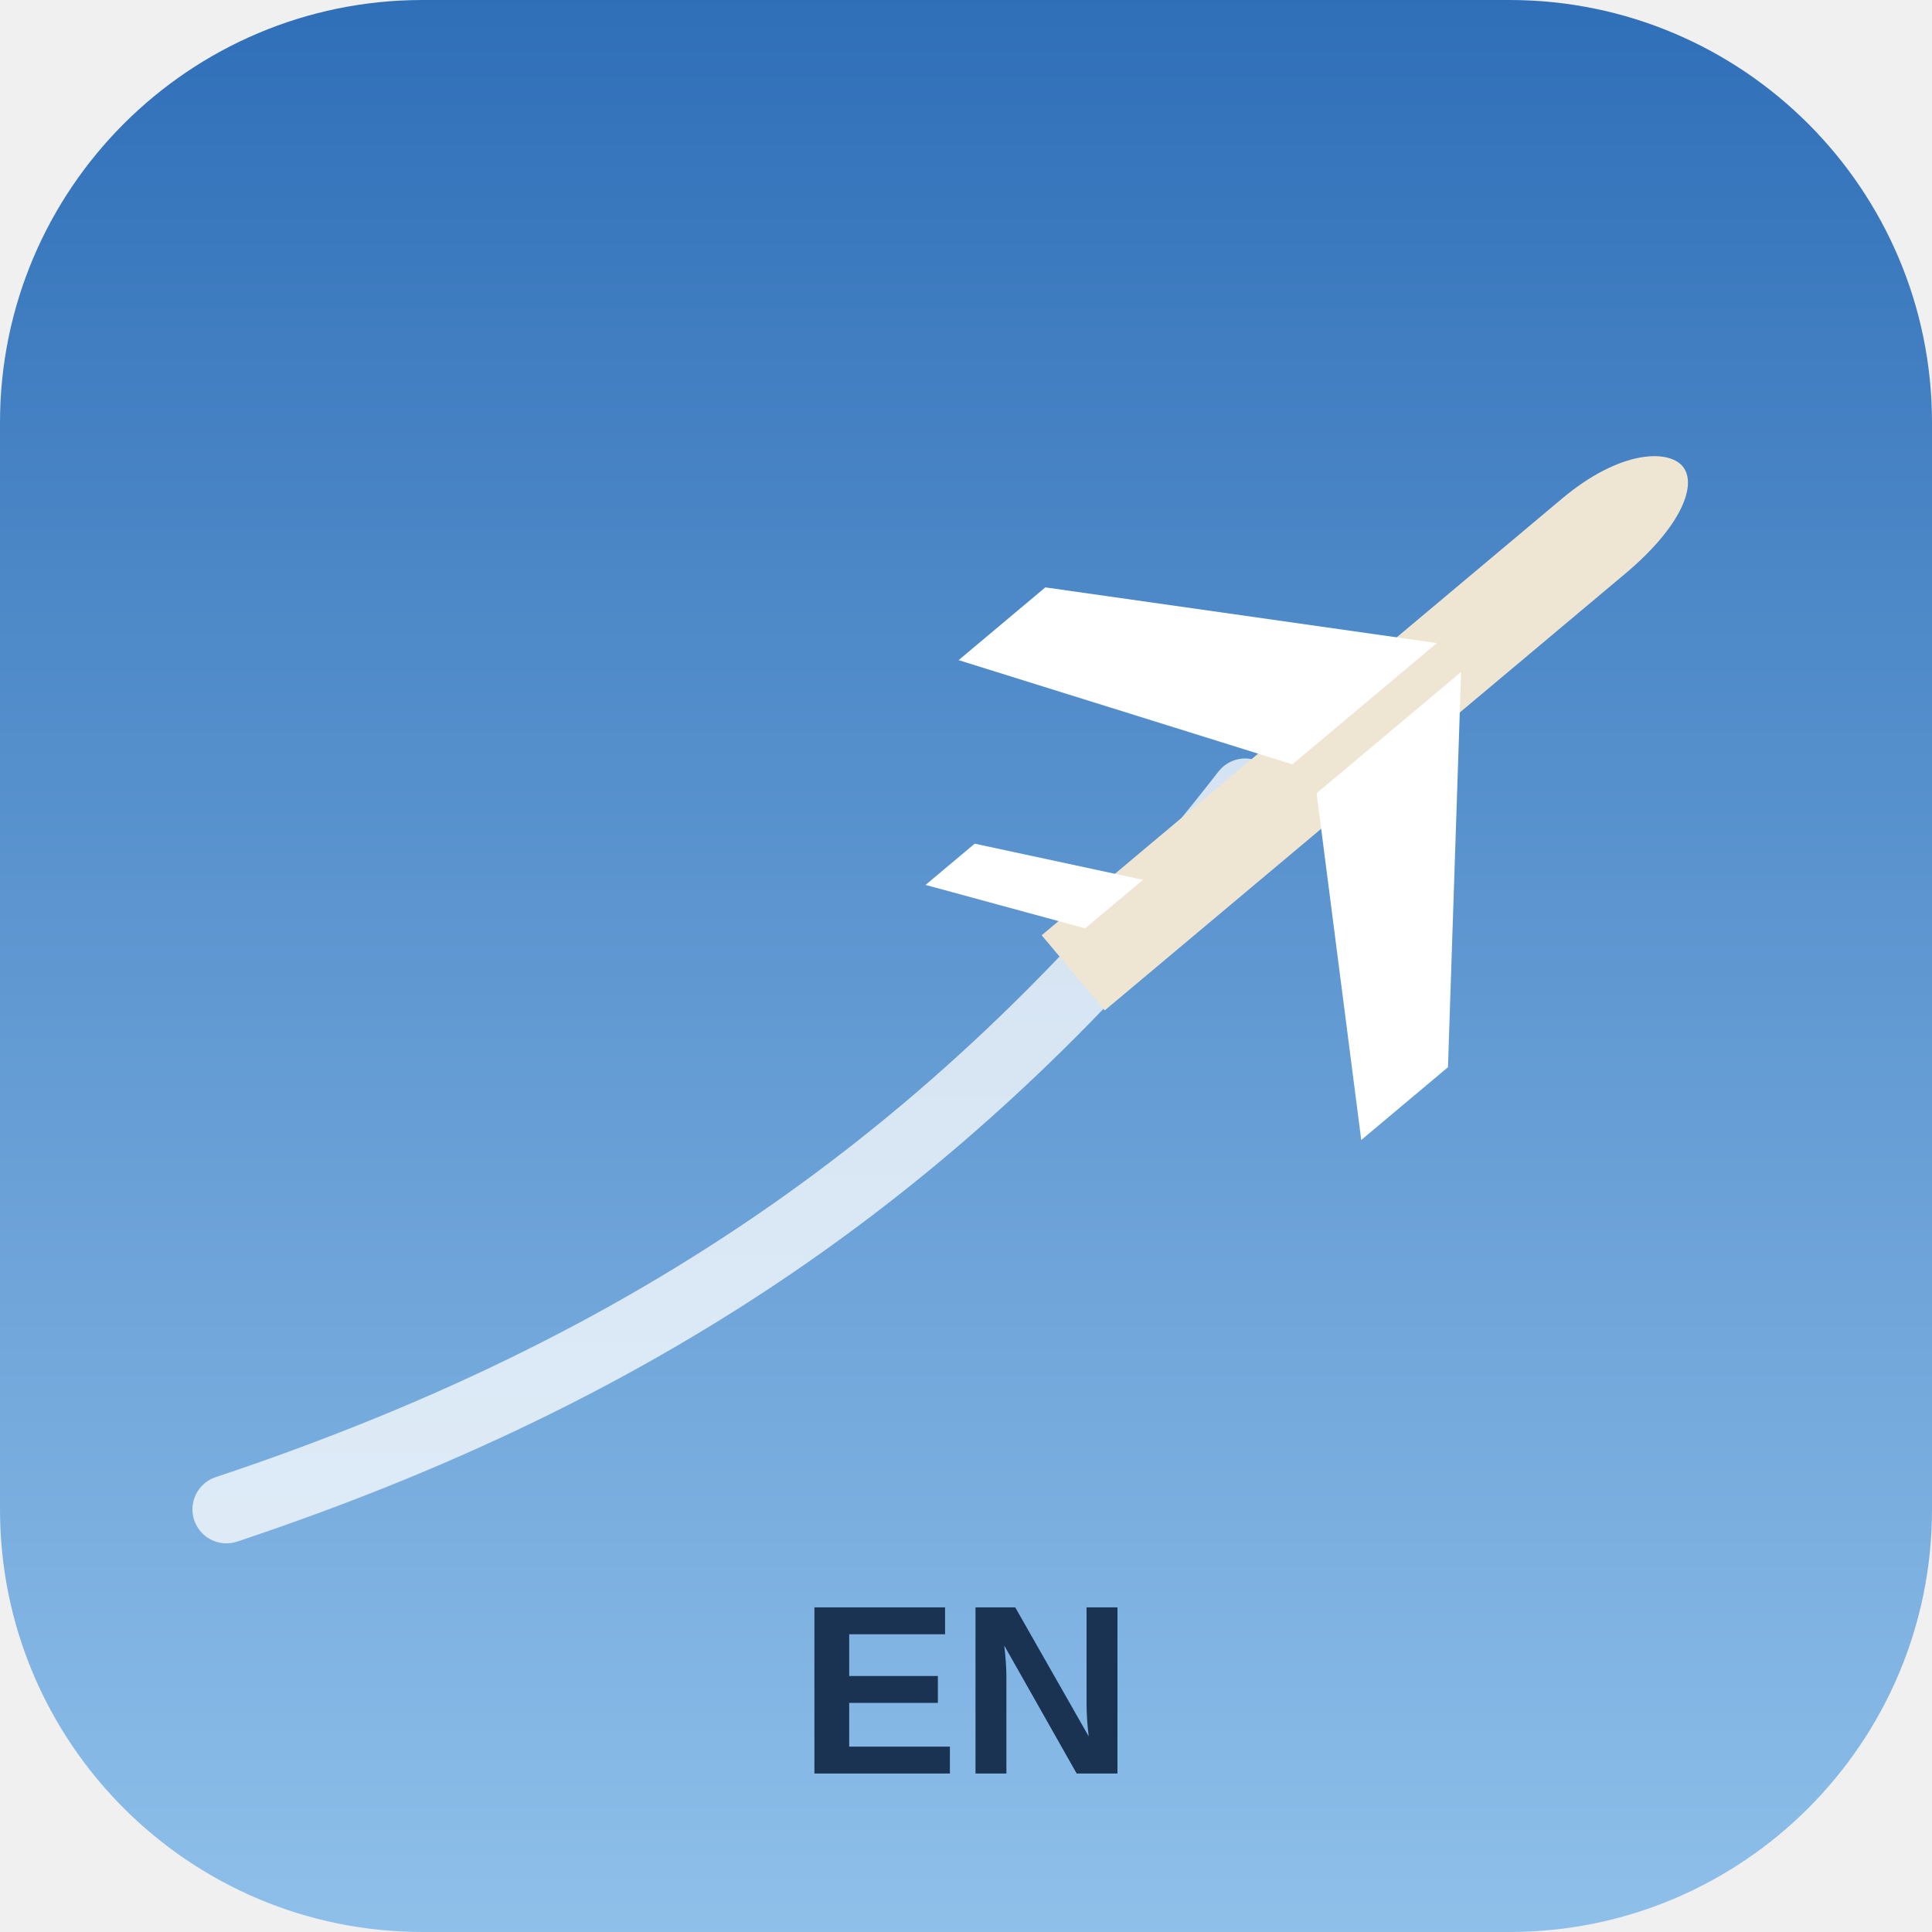
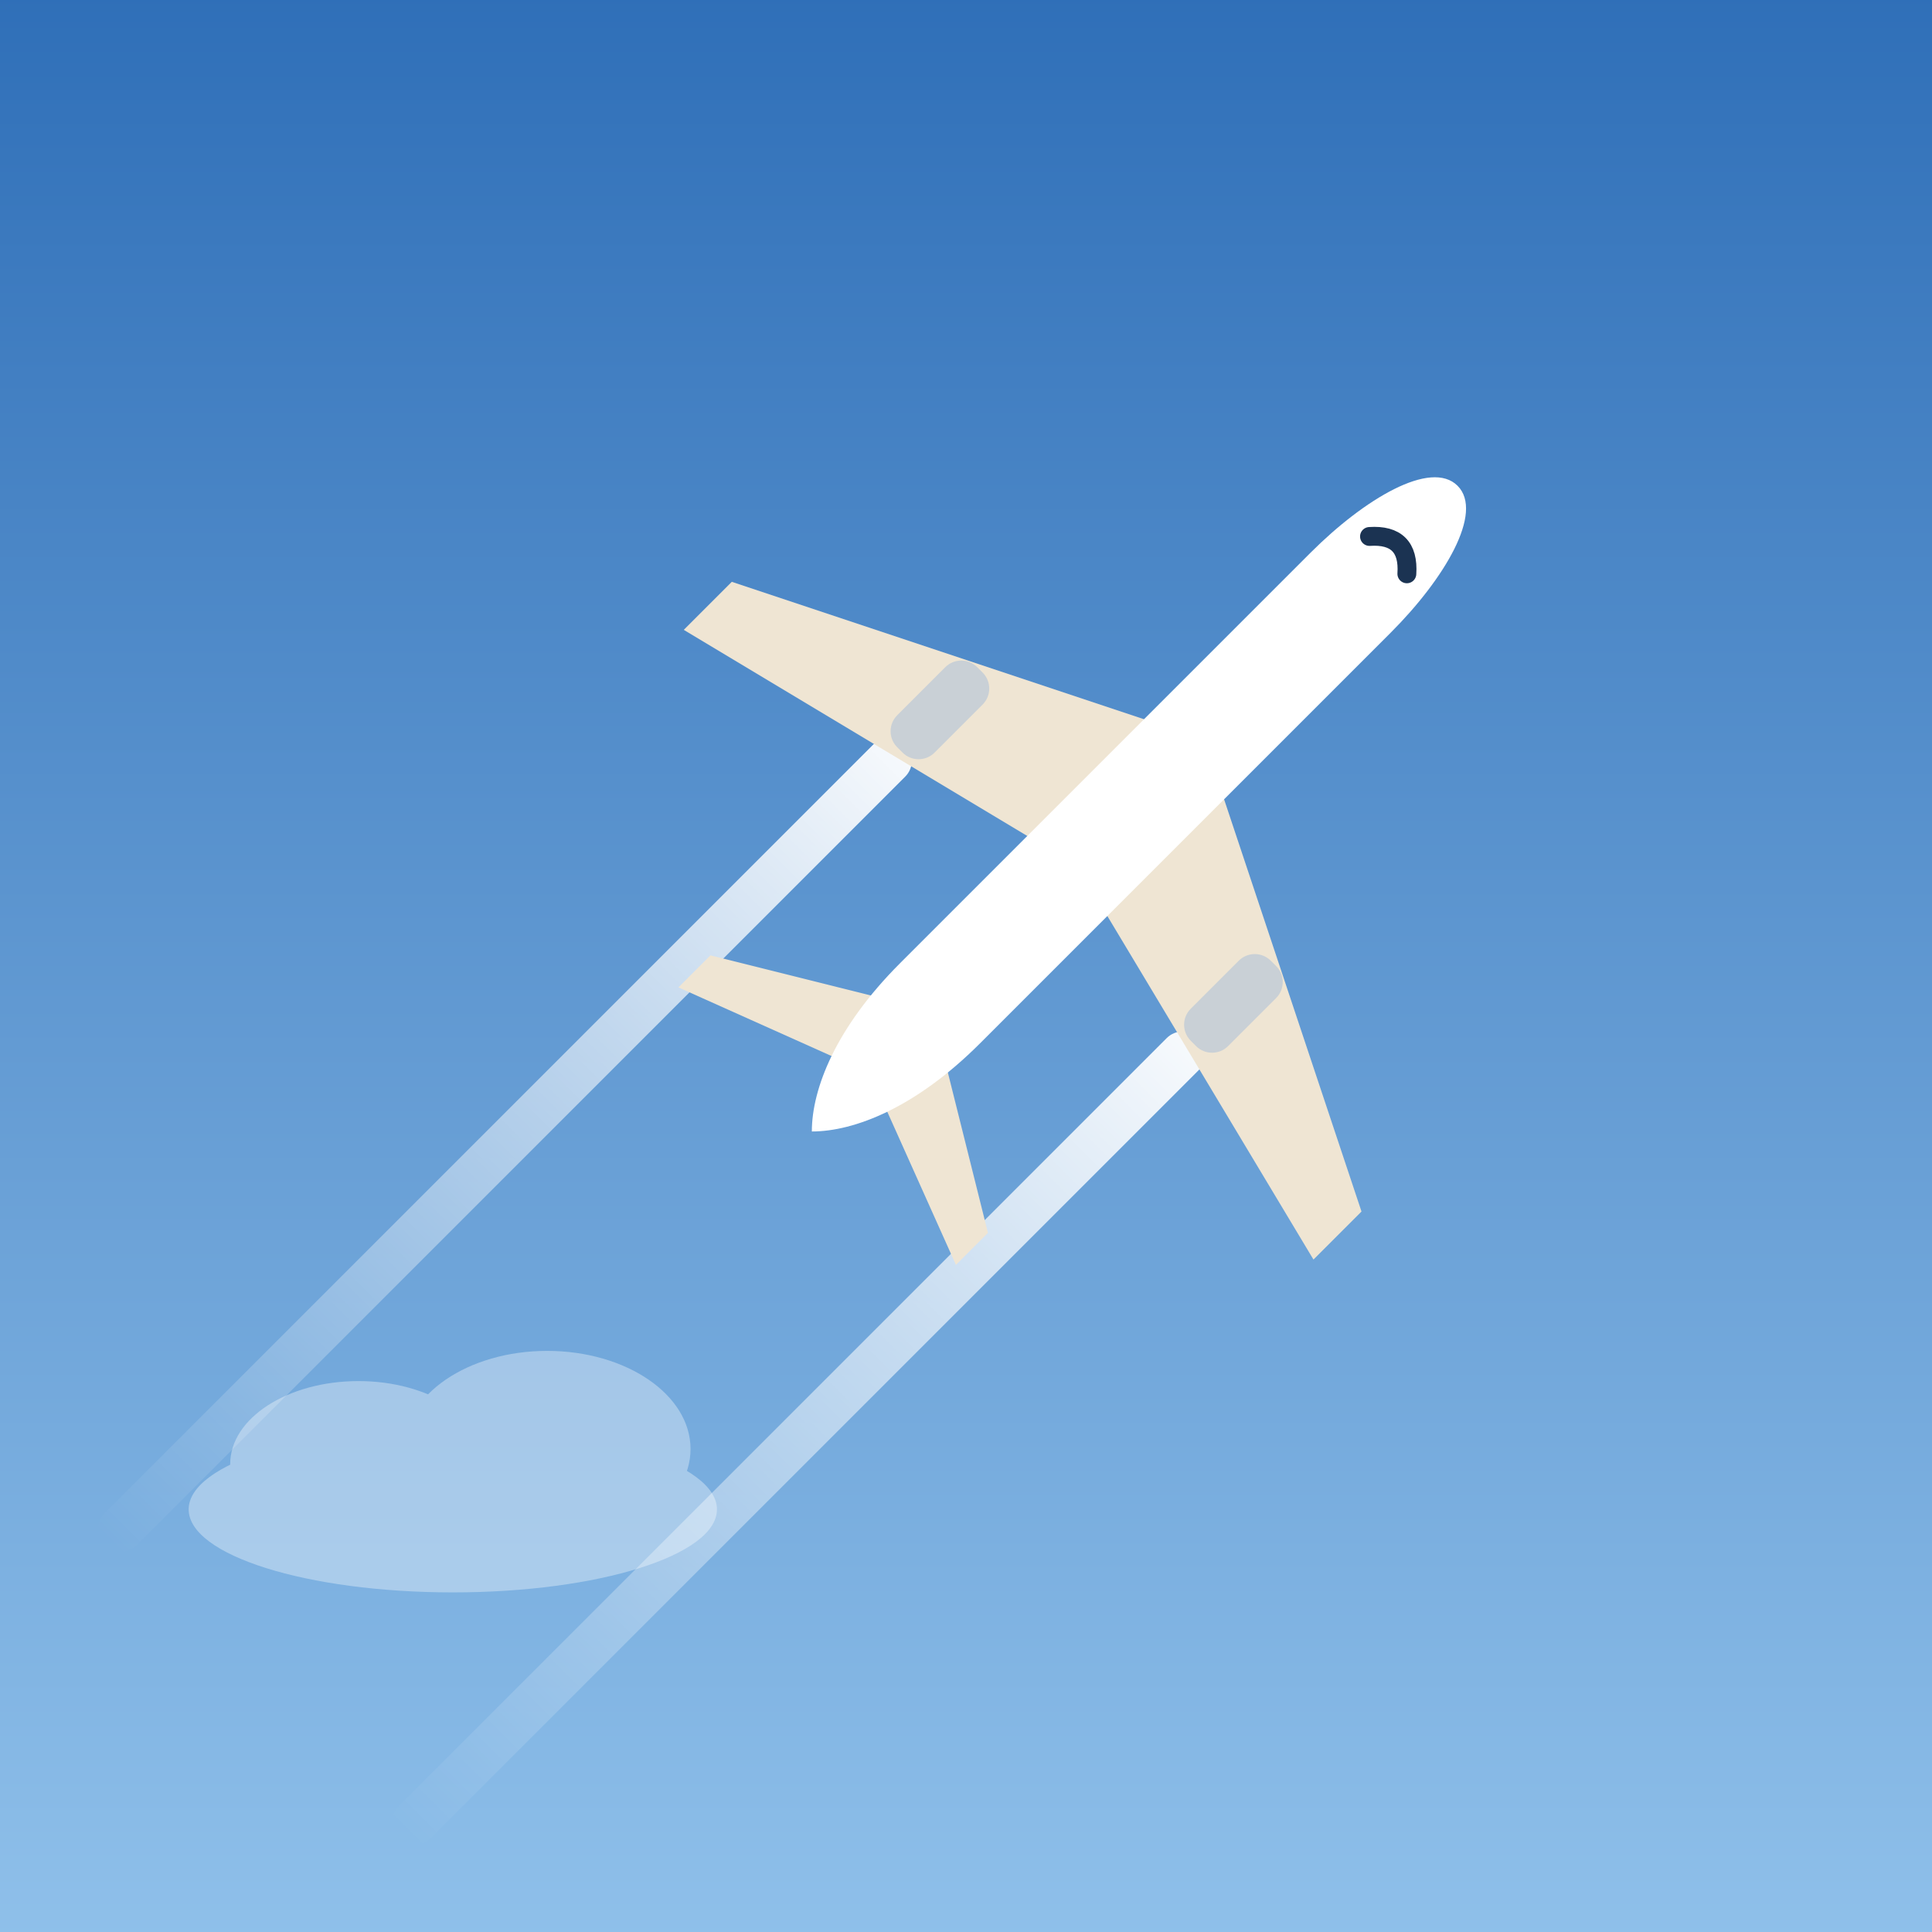
<svg xmlns="http://www.w3.org/2000/svg" viewBox="0 0 512 512">
  <defs>
-     <linearGradient id="g" x1="0" y1="0" x2="0" y2="1">
+     <linearGradient id="sky" x1="0" y1="0" x2="0" y2="1">
      <stop offset="0" stop-color="#2f6fb8" />
      <stop offset="1" stop-color="#8fc0ea" />
    </linearGradient>
+     <linearGradient id="trail" x1="0" y1="0" x2="0" y2="1">
+       <stop offset="0" stop-color="#fff" stop-opacity=".95" />
+       <stop offset="1" stop-color="#fff" stop-opacity="0" />
+     </linearGradient>
  </defs>
-   <rect width="512" height="512" rx="112" fill="url(#g)" />
-   <path d="M60 400 C180 360 260 300 330 210" stroke="#fff" stroke-width="18" stroke-linecap="round" fill="none" opacity=".75" />
-   <g transform="translate(345 190) rotate(-40)">
-     <path d="M-90 0 L90 0 C110 0 120 8 120 14 C120 20 110 26 90 26 L-90 26Z" fill="#efe5d3" />
-     <path d="M-10 8 L-60 -70 L-30 -70 L40 8Z" fill="#fff" />
-     <path d="M-10 18 L-60 96 L-30 96 L40 18Z" fill="#fff" />
-     <path d="M-80 6 L-105 -30 L-88 -30 L-60 6Z" fill="#fff" />
+   <rect width="512" height="512" fill="url(#sky)" />
+   <g fill="#fff" opacity=".35">
+     <ellipse cx="120" cy="400" rx="70" ry="22" />
+     <ellipse cx="95" cy="388" rx="34" ry="22" />
+     <ellipse cx="145" cy="384" rx="38" ry="26" />
  </g>
-   <text x="256" y="470" font-family="Arial,sans-serif" font-size="64" font-weight="800" fill="#1b3352" text-anchor="middle">EN</text>
+   <g transform="translate(300 215) rotate(45)">
+     <rect x="-61" y="30" width="12" height="300" rx="6" fill="url(#trail)" />
+     <rect x="49" y="30" width="12" height="300" rx="6" fill="url(#trail)" />
+     <path d="M14 -20 L118 32 L118 50 L14 24Z M-14 -20 L-118 32 L-118 50 L-14 24Z" fill="#efe5d3" />
+     <path d="M12 82 L52 106 L52 118 L10 102Z M-12 82 L-52 106 L-52 118 L-10 102Z" fill="#efe5d3" />
+     <rect x="-62" y="2" width="14" height="30" rx="6" fill="#c9d0d6" />
+     <rect x="48" y="2" width="14" height="30" rx="6" fill="#c9d0d6" />
+     <path d="M0 -122 C10 -122 15 -102 15 -82 L15 72 C15 96 8 112 0 120 C-8 112 -15 96 -15 72 L-15 -82 C-15 -102 -10 -122 0 -122Z" fill="#fff" />
+     <path d="M-7 -96 Q0 -104 7 -96" stroke="#1b3352" stroke-width="5" fill="none" stroke-linecap="round" />
+   </g>
</svg>
